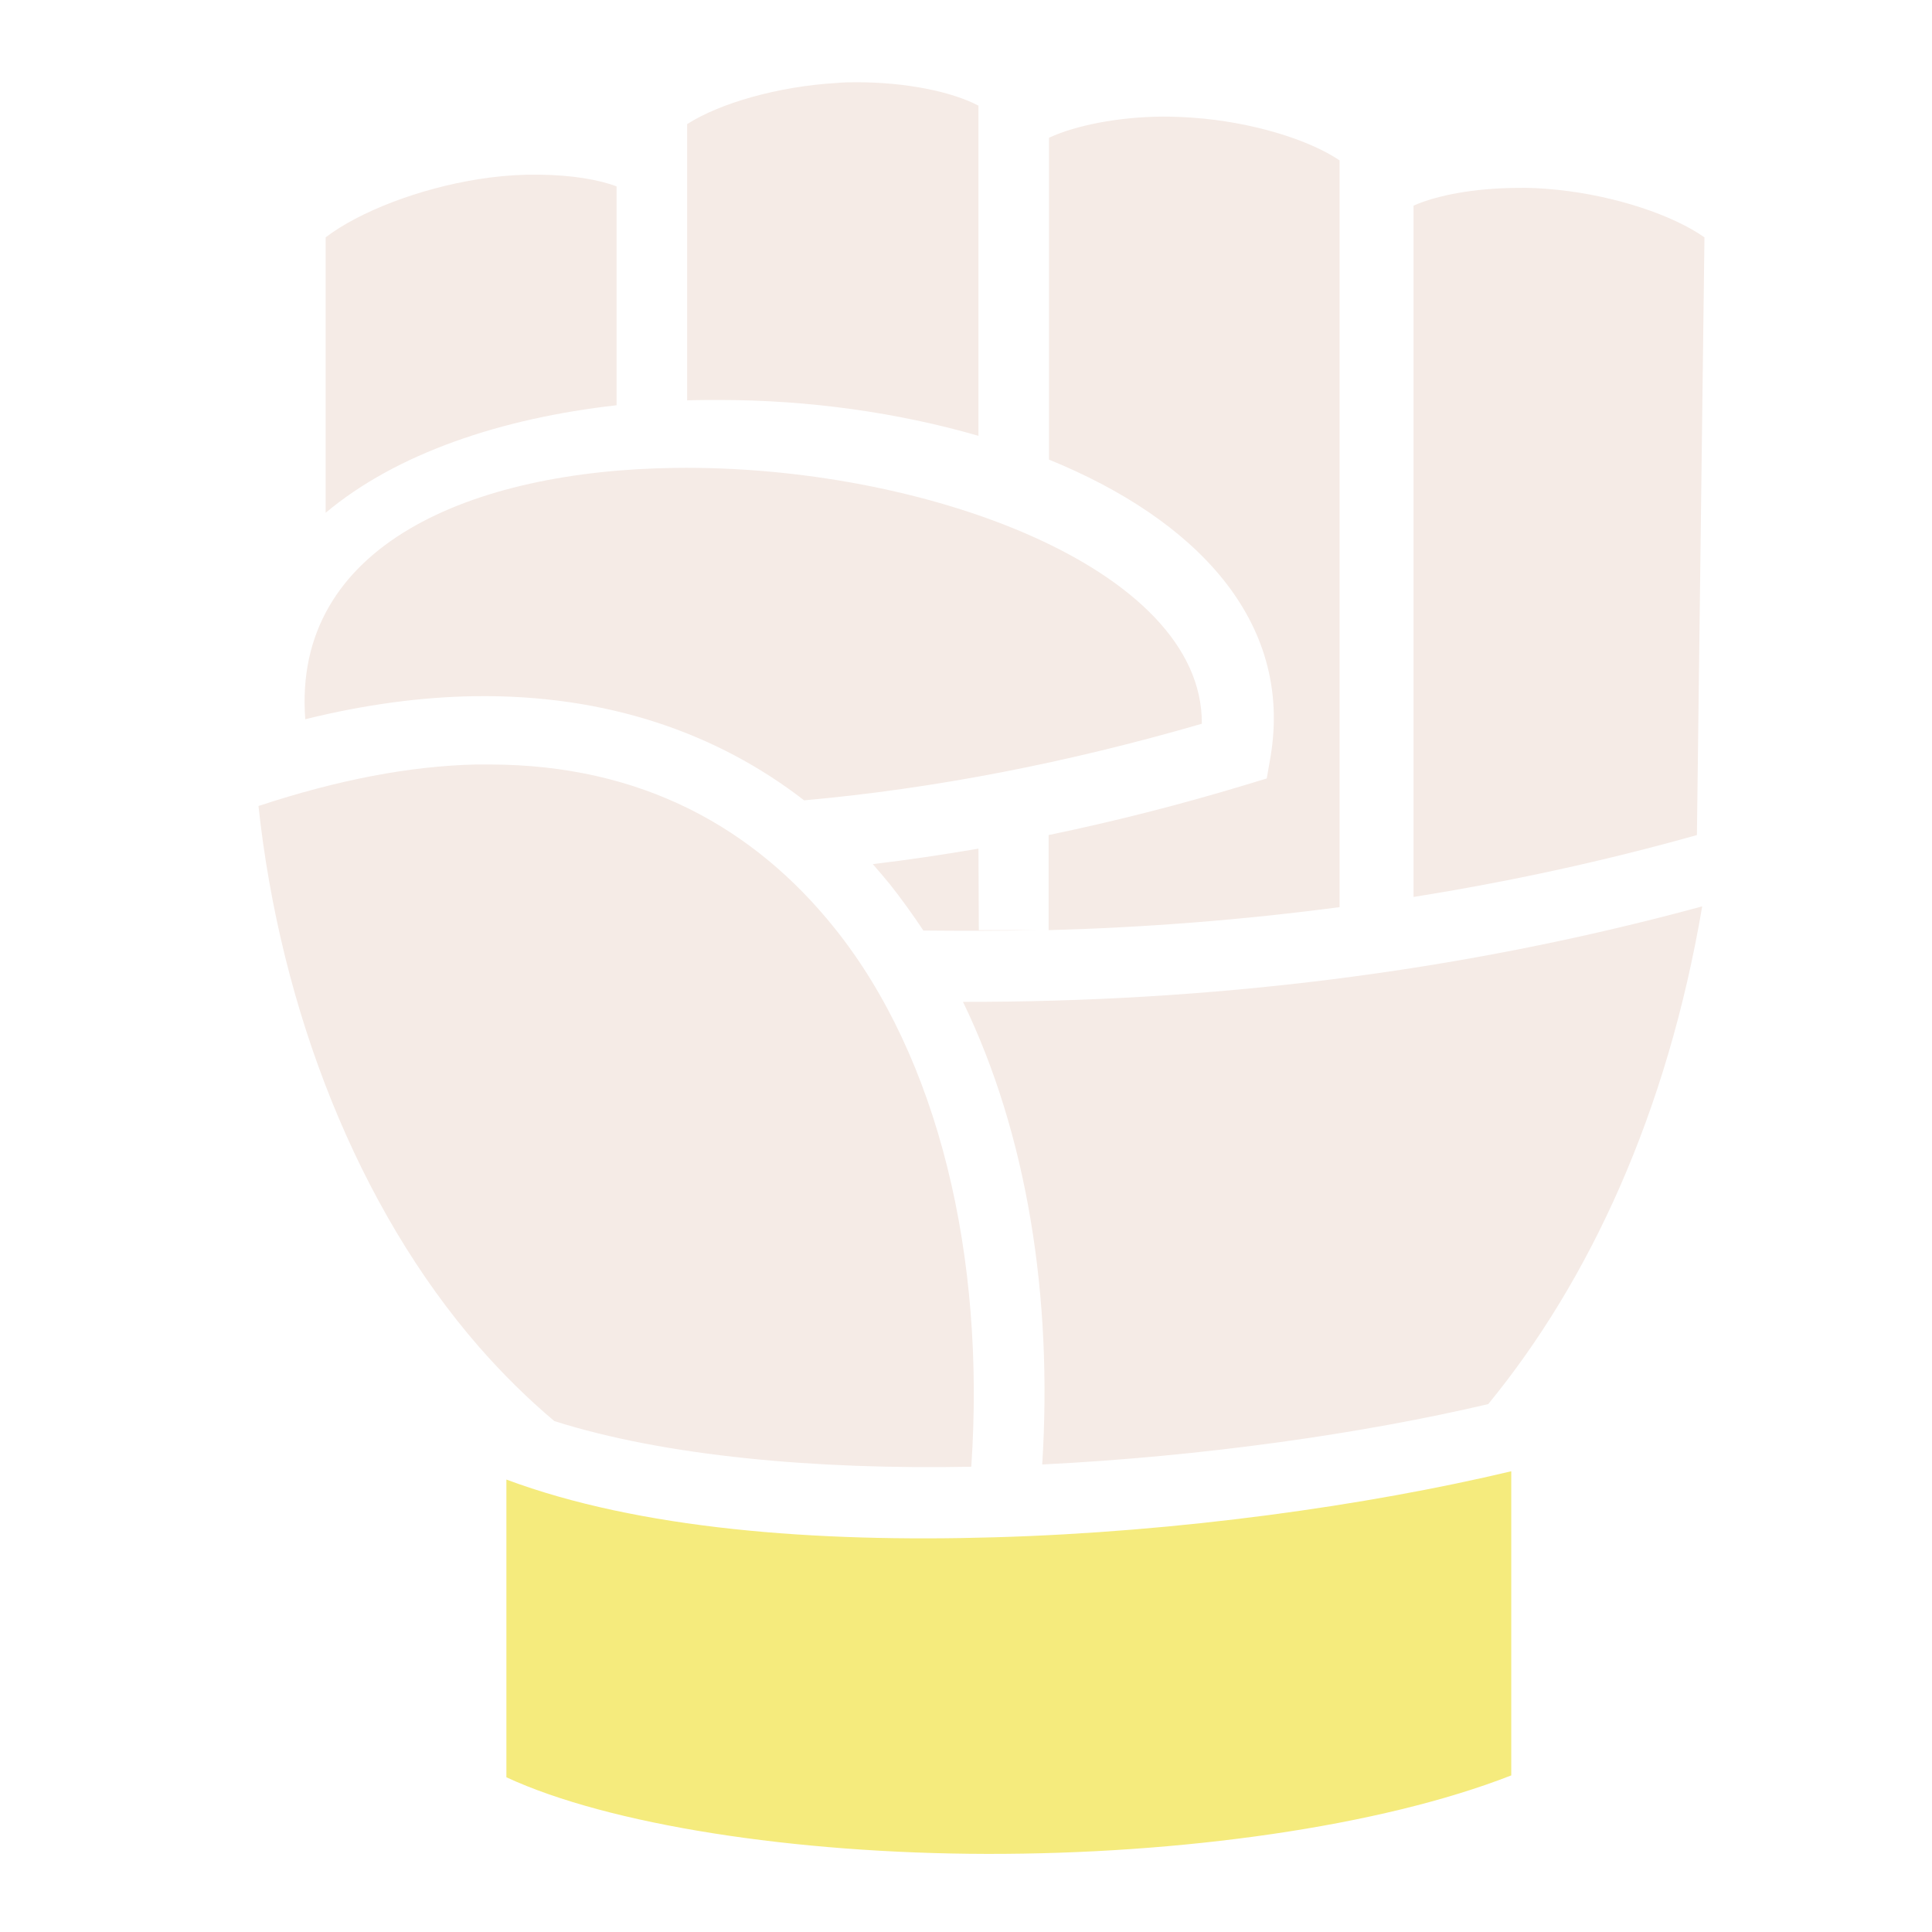
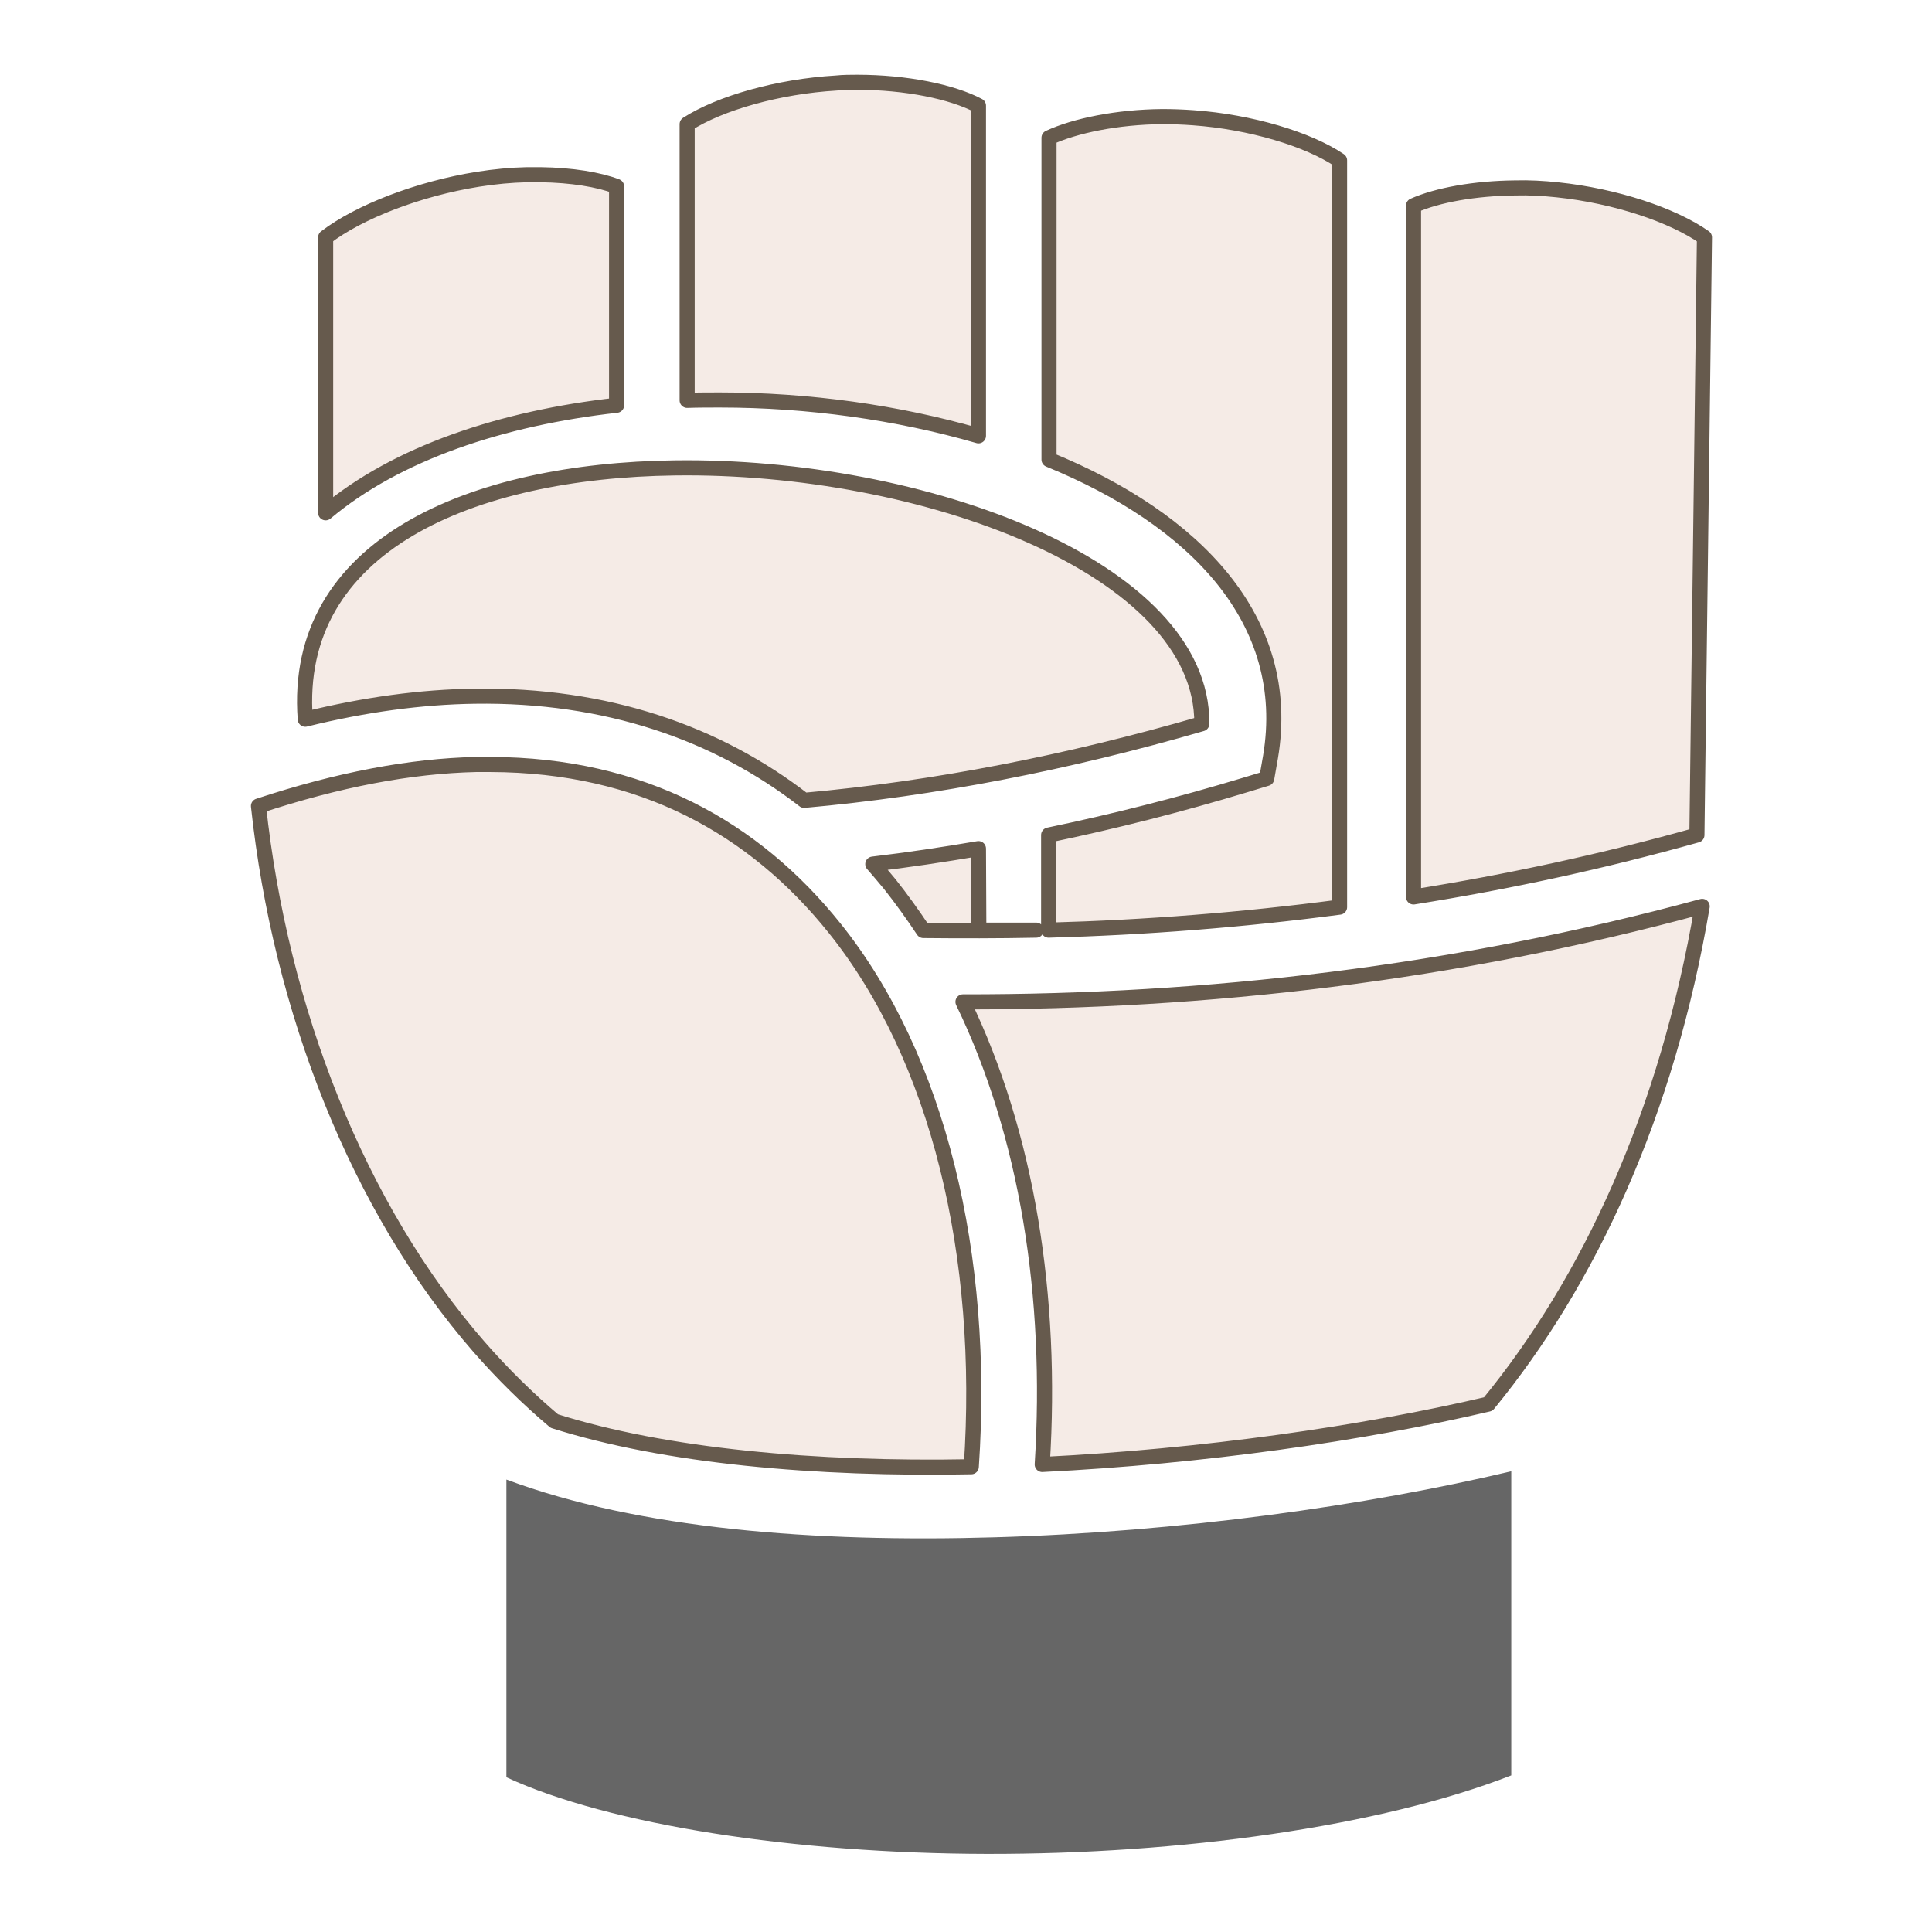
<svg xmlns="http://www.w3.org/2000/svg" version="1.1" id="Calque_1" x="0px" y="0px" width="512px" height="512px" viewBox="0 0 512 512" style="enable-background:new 0 0 512 512;" xml:space="preserve">
  <style type="text/css">
- 	.st0{fill:#F5EBE6;}
- 	.st1{fill:#F5EB7D;}
+ 	.st0{fill:#F5EBE6;stroke:#665A4D;stroke-width:4;stroke-linecap:round;stroke-linejoin:round;stroke-miterlimit:10;}
+ 	.st1{fill:#666666;}
</style>
  <g transform="translate(0,0)">
-     <path class="st0" d="M227.2,21.8c-1.8,0-3.7,0-5.6,0.2c-15.3,0.9-30.8,5.3-39.5,10.9l0,73.2c2.9-0.1,5.8-0.1,8.7-0.1   c23.4,0,47.1,3.3,68.5,9.5l0-87.5C252.3,24.3,240.1,21.8,227.2,21.8L227.2,21.8z M308,30.9c-11.9,0.1-23.1,2.4-30,5.6l0,77.6v7.7   c38.5,15.7,64.8,42.5,58.7,78.8l-1,5.7l-5.6,1.7c-17.5,5.3-34.9,9.7-52.2,13.3v25.2c25.6-0.7,51.3-2.7,77.1-6.1l0-197.9   c-8.3-5.6-23.5-10.2-38.8-11.3C313.5,31,310.7,30.9,308,30.9L308,30.9z M143.2,46.3c-1.2,0-2.4,0-3.6,0c-4.2,0.1-8.5,0.5-12.9,1.2   c-15.7,2.5-31.5,8.6-40.4,15.4l0,73c18.8-15.8,46.7-25.1,77.1-28.5l0-58C158.7,47.6,151.5,46.4,143.2,46.3z M401.6,49.8   c-10.8,0.1-20.7,1.9-27,4.7l0,183.2c25.1-4,50.2-9.4,75.1-16.4l2-158.4c-8.4-5.9-23.6-11-39-12.6C408.9,49.9,405.2,49.7,401.6,49.8   L401.6,49.8z M178.8,124c-53.7,0.7-101.4,20.4-97.9,66.6c15.8-3.9,30.8-5.9,44.9-6.1c34.8-0.5,64.2,9.7,87.3,27.6   c34.6-3.1,69.9-10,105.4-20.3C318.8,150.5,244.5,123.1,178.8,124L178.8,124z M130,202.6c-1.3,0-2.6,0-3.9,0   c-17.3,0.4-36.4,4-57.6,11C74.3,267.5,94.8,320.1,127,357c6.2,7.1,12.9,13.7,19.9,19.6c29.3,9.3,69.3,12.9,110.5,12.1   c3.8-55.8-8.7-108.4-36.2-142.7C199.9,219.4,170.1,202.7,130,202.6L130,202.6z M259.3,224.9c-9.4,1.6-18.7,3-28,4.1   c1.5,1.7,3,3.5,4.5,5.3c3.1,3.9,6.1,8.1,8.9,12.3c9.9,0.1,19.9,0.1,29.9-0.1h-15.2L259.3,224.9L259.3,224.9z M451.1,240.2   c-65.4,17.8-131.5,25.4-195.9,25.3c17,35.1,23.8,78.1,21,122.6c42.5-2.1,85-8.2,118.2-16C421.2,339.4,441.8,295,451.1,240.2   L451.1,240.2z" />
+     <path class="st0" d="M227.2,21.8c-1.8,0-3.7,0-5.6,0.2c-15.3,0.9-30.8,5.3-39.5,10.9v73.2c2.9-0.1,5.8-0.1,8.7-0.1   c23.4,0,47.1,3.3,68.5,9.5V28C252.3,24.3,240.1,21.8,227.2,21.8L227.2,21.8z M308,30.9c-11.9,0.1-23.1,2.4-30,5.6v77.6v7.7   c38.5,15.7,64.8,42.5,58.7,78.8l-1,5.7l-5.6,1.7c-17.5,5.3-34.9,9.7-52.2,13.3v25.2c25.6-0.7,51.3-2.7,77.1-6.1V42.5   c-8.3-5.6-23.5-10.2-38.8-11.3C313.5,31,310.7,30.9,308,30.9L308,30.9z M143.2,46.3c-1.2,0-2.4,0-3.6,0c-4.2,0.1-8.5,0.5-12.9,1.2   C111,50,95.2,56.1,86.3,62.9v73c18.8-15.8,46.7-25.1,77.1-28.5v-58C158.7,47.6,151.5,46.4,143.2,46.3z M401.6,49.8   c-10.8,0.1-20.7,1.9-27,4.7v183.2c25.1-4,50.2-9.4,75.1-16.4l2-158.4c-8.4-5.9-23.6-11-39-12.6C408.9,49.9,405.2,49.7,401.6,49.8   L401.6,49.8z M178.8,124c-53.7,0.7-101.4,20.4-97.9,66.6c15.8-3.9,30.8-5.9,44.9-6.1c34.8-0.5,64.2,9.7,87.3,27.6   c34.6-3.1,69.9-10,105.4-20.3C318.8,150.5,244.5,123.1,178.8,124L178.8,124z M130,202.6c-1.3,0-2.6,0-3.9,0   c-17.3,0.4-36.4,4-57.6,11C74.3,267.5,94.8,320.1,127,357c6.2,7.1,12.9,13.7,19.9,19.6c29.3,9.3,69.3,12.9,110.5,12.1   c3.8-55.8-8.7-108.4-36.2-142.7C199.9,219.4,170.1,202.7,130,202.6L130,202.6z M259.3,224.9c-9.4,1.6-18.7,3-28,4.1   c1.5,1.7,3,3.5,4.5,5.3c3.1,3.9,6.1,8.1,8.9,12.3c9.9,0.1,19.9,0.1,29.9-0.1h-15.2L259.3,224.9L259.3,224.9z M451.1,240.2   c-65.4,17.8-131.5,25.4-195.9,25.3c17,35.1,23.8,78.1,21,122.6c42.5-2.1,85-8.2,118.2-16C421.2,339.4,441.8,295,451.1,240.2   L451.1,240.2z" />
  </g>
-   <path class="st1" d="M400.5,389.9c-38.3,9.1-88,16.1-136.9,17.5c-47.7,1.4-94.3-2.2-129.4-15.3l0,78.9  c27.2,12.6,76.4,20.2,127.3,20.3c51.2,0.1,104.2-7.2,139-20.8L400.5,389.9L400.5,389.9z" />
+   <path class="st1" d="M400.5,389.9c-38.3,9.1-88,16.1-136.9,17.5c-47.7,1.4-94.3-2.2-129.4-15.3V471c27.2,12.6,76.4,20.2,127.3,20.3  c51.2,0.1,104.2-7.2,139-20.8V389.9L400.5,389.9z" />
</svg>
